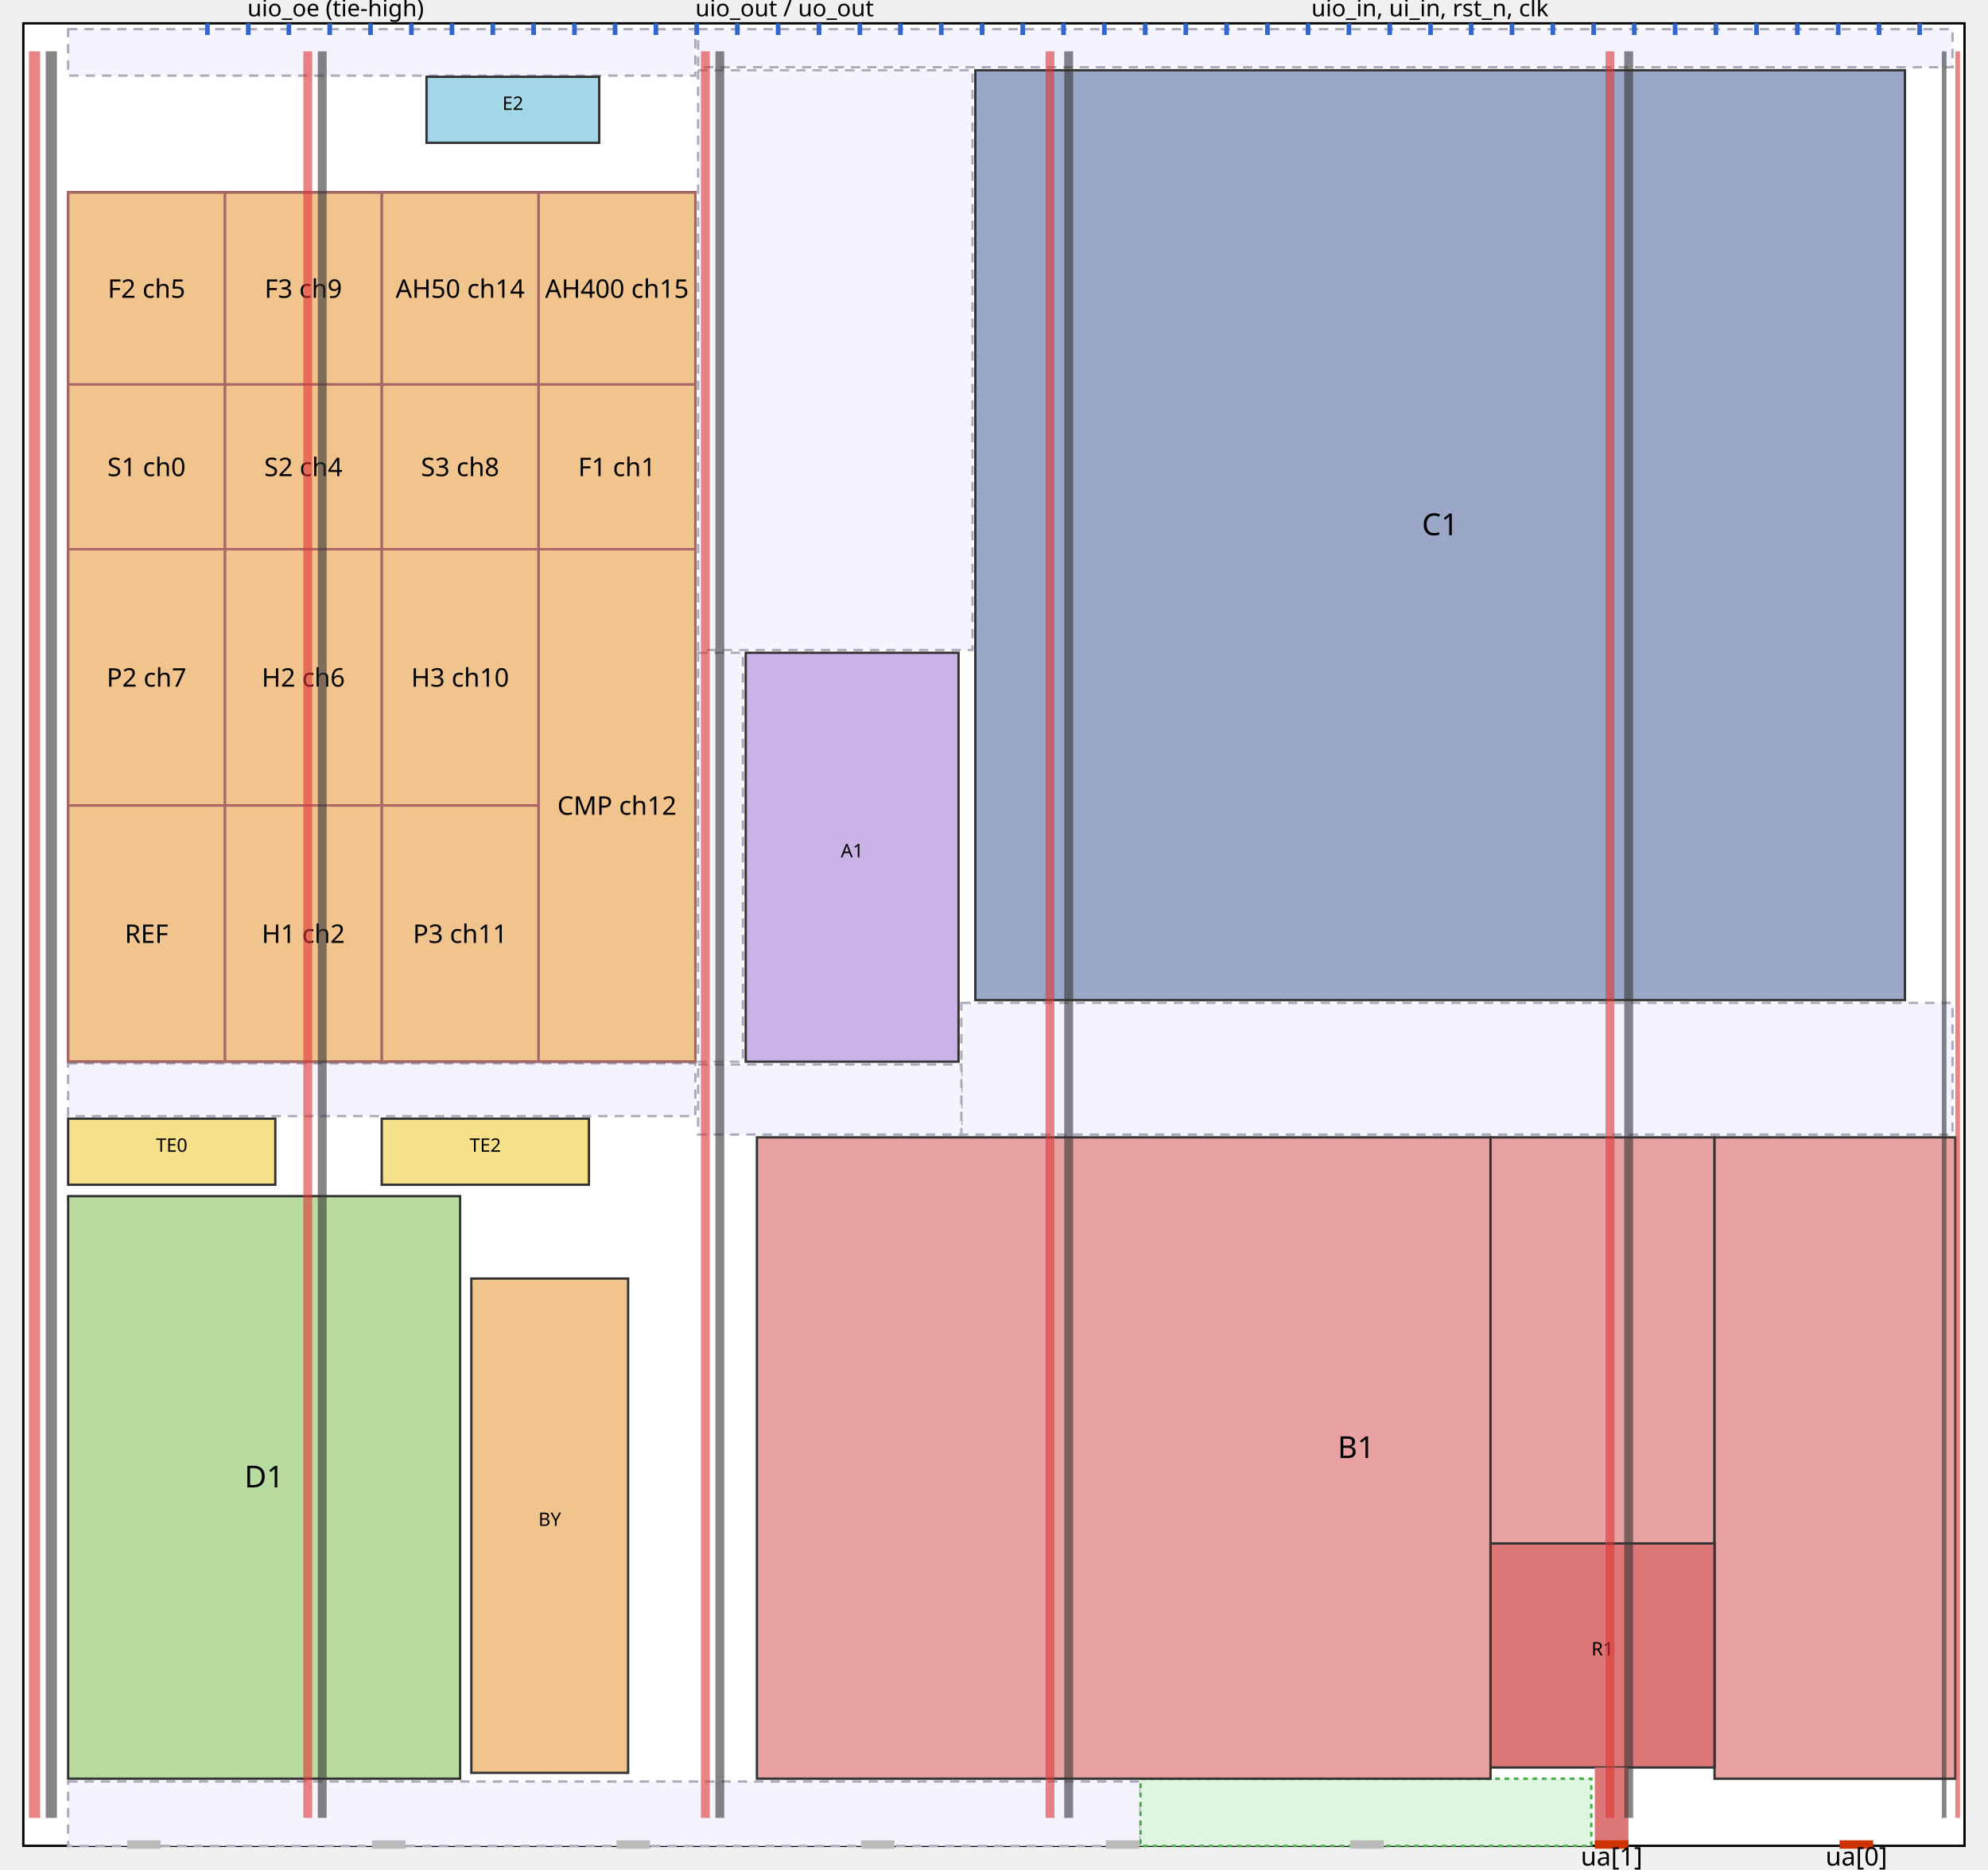
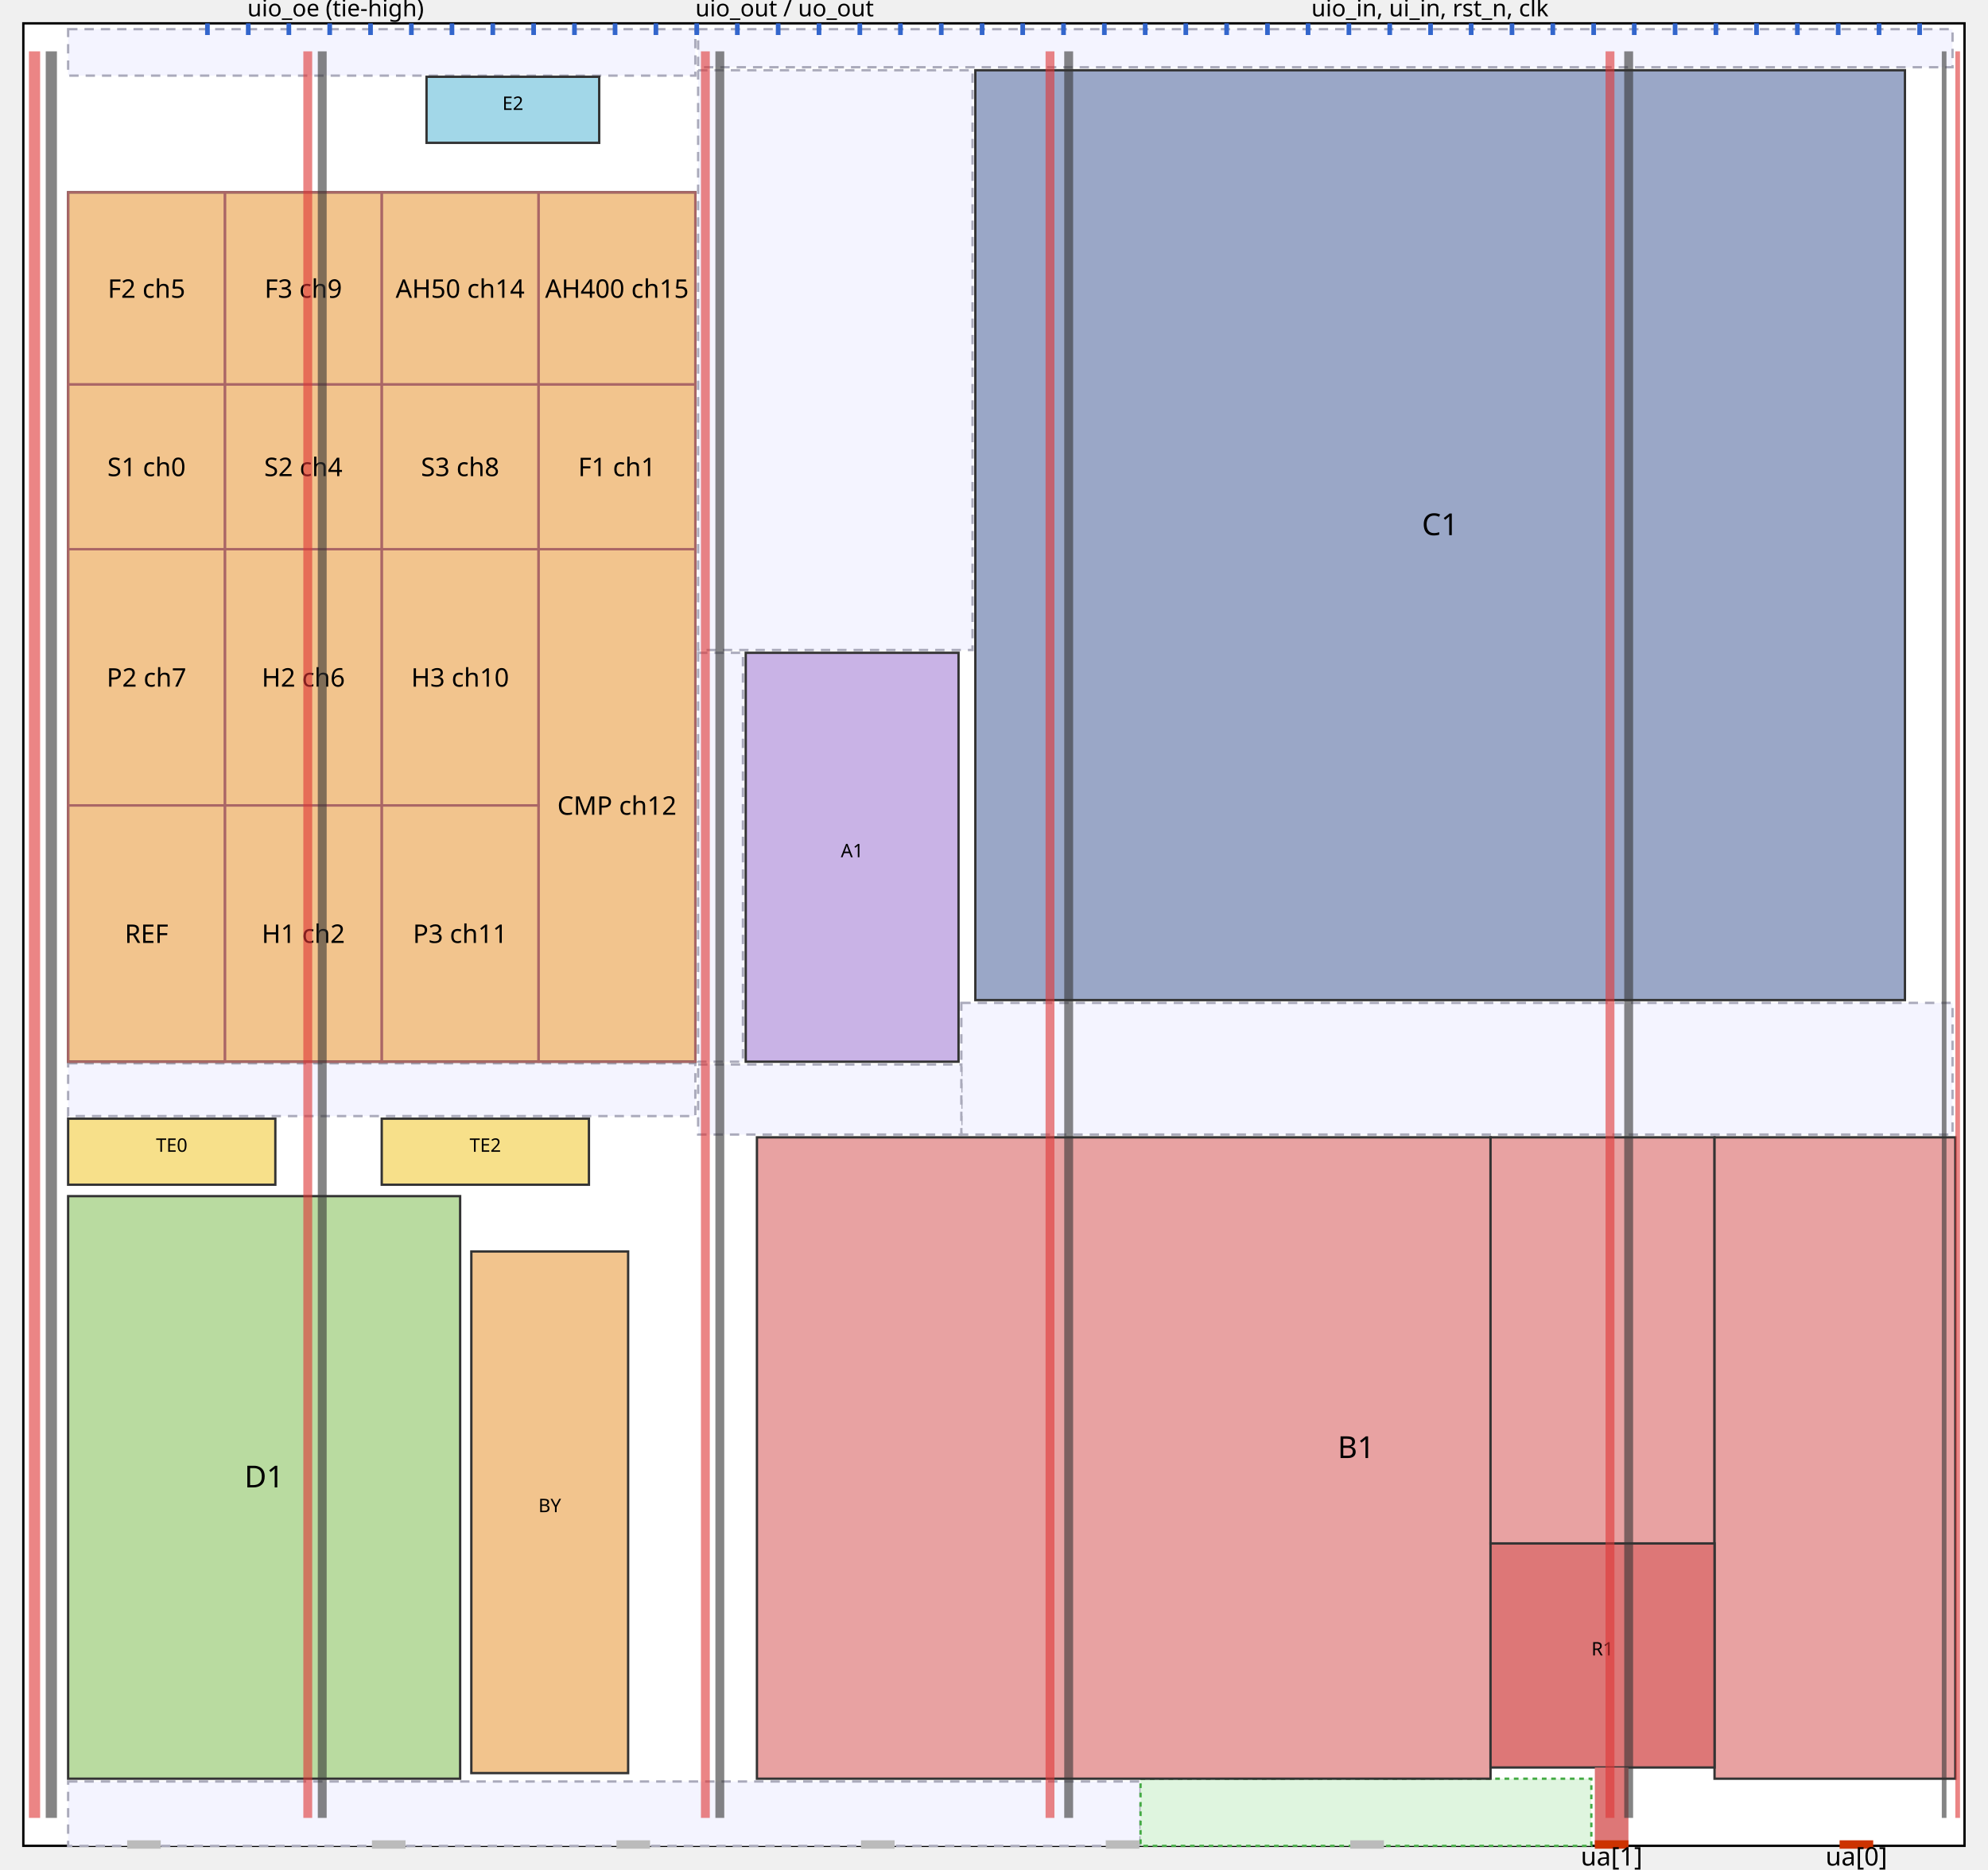
<svg xmlns="http://www.w3.org/2000/svg" width="852" height="801" viewBox="-10 -10 852 801" font-family="sans-serif">
  <rect x="0" y="0" width="831.936" height="780.864" fill="white" stroke="black" />
  <rect x="19.2" y="753.3" width="459.6" height="27.6" fill="#f4f4ff" stroke="#aab" stroke-dasharray="4 3" />
  <rect x="19.2" y="445.6" width="268.8" height="22.6" fill="#f4f4ff" stroke="#aab" stroke-dasharray="4 3" />
  <rect x="402.0" y="419.7" width="424.8" height="56.4" fill="#f4f4ff" stroke="#aab" stroke-dasharray="4 3" />
  <rect x="289.2" y="446.1" width="112.8" height="30.0" fill="#f4f4ff" stroke="#aab" stroke-dasharray="4 3" />
  <rect x="289.2" y="269.7" width="19.2" height="175.2" fill="#f4f4ff" stroke="#aab" stroke-dasharray="4 3" />
  <rect x="289.2" y="20.1" width="117.6" height="248.4" fill="#f4f4ff" stroke="#aab" stroke-dasharray="4 3" />
  <rect x="19.2" y="2.5" width="268.8" height="19.9" fill="#f4f4ff" stroke="#aab" stroke-dasharray="4 3" />
  <rect x="289.2" y="2.5" width="537.6" height="16.3" fill="#f4f4ff" stroke="#aab" stroke-dasharray="4 3" />
  <rect x="478.8" y="752.1" width="193.2" height="28.8" fill="#dff5df" stroke="#4a4" stroke-dasharray="2 2" />
  <rect x="408.0" y="20.1" width="398.4" height="398.4" fill="#9aa7c7" stroke="#333" />
  <text x="607.2" y="219.3" font-size="13" text-anchor="middle">C1</text>
  <rect x="19.2" y="72.4" width="268.8" height="372.5" fill="#f2c48d" stroke="#333" />
  <rect x="19.2" y="502.5" width="168.0" height="249.6" fill="#b9dba0" stroke="#333" />
  <text x="103.2" y="627.3" font-size="13" text-anchor="middle">D1</text>
  <rect x="314.4" y="477.3" width="314.4" height="274.8" fill="#e8a2a2" stroke="#333" />
  <rect x="628.8" y="477.3" width="96.0" height="174.0" fill="#e8a2a2" stroke="#333" />
  <rect x="724.8" y="477.3" width="103.2" height="274.8" fill="#e8a2a2" stroke="#333" />
  <text x="571.2" y="614.7" font-size="13" text-anchor="middle">B1</text>
  <rect x="628.8" y="651.3" width="96.0" height="96.0" fill="#d77" stroke="#333" />
  <text x="676.8" y="699.3" font-size="8" text-anchor="middle">R1</text>
  <rect x="309.6" y="269.7" width="91.2" height="175.2" fill="#c9b3e6" stroke="#333" />
  <text x="355.2" y="357.3" font-size="8" text-anchor="middle">A1</text>
  <rect x="19.2" y="469.3" width="88.8" height="28.3" fill="#f7e08a" stroke="#333" />
  <text x="63.6" y="483.5" font-size="8" text-anchor="middle">TE0</text>
  <rect x="153.6" y="469.3" width="88.8" height="28.3" fill="#f7e08a" stroke="#333" />
  <text x="198.0" y="483.5" font-size="8" text-anchor="middle">TE2</text>
-   <rect x="192.0" y="537.8" width="67.2" height="211.8" fill="#f2c48d" stroke="#333" />
-   <text x="225.6" y="643.8" font-size="8" text-anchor="middle">BY</text>
+   <rect x="192.0" y="526.2" width="67.2" height="223.5" fill="#f2c48d" stroke="#333" />
+   <text x="225.6" y="637.9" font-size="8" text-anchor="middle">BY</text>
  <rect x="172.8" y="22.9" width="74.0" height="28.3" fill="#a2d7e8" stroke="#333" />
  <text x="209.8" y="37.1" font-size="8" text-anchor="middle">E2</text>
  <rect x="673.5" y="747.3" width="14.4" height="33.6" fill="#d77" />
  <rect x="19.2" y="72.4" width="67.2" height="82.3" fill="none" stroke="#a66" />
  <text x="52.8" y="117.6" font-size="11" text-anchor="middle">F2 ch5</text>
  <rect x="86.4" y="72.4" width="67.2" height="82.3" fill="none" stroke="#a66" />
  <text x="120.0" y="117.6" font-size="11" text-anchor="middle">F3 ch9</text>
  <rect x="153.6" y="72.4" width="67.2" height="82.3" fill="none" stroke="#a66" />
  <text x="187.2" y="117.6" font-size="11" text-anchor="middle">AH50 ch14</text>
  <rect x="220.8" y="72.4" width="67.2" height="82.3" fill="none" stroke="#a66" />
  <text x="254.4" y="117.6" font-size="11" text-anchor="middle">AH400 ch15</text>
  <rect x="19.2" y="154.7" width="67.2" height="70.6" fill="none" stroke="#a66" />
  <text x="52.8" y="194.0" font-size="11" text-anchor="middle">S1 ch0</text>
  <rect x="86.4" y="154.7" width="67.2" height="70.6" fill="none" stroke="#a66" />
  <text x="120.0" y="194.0" font-size="11" text-anchor="middle">S2 ch4</text>
  <rect x="153.6" y="154.7" width="67.2" height="70.6" fill="none" stroke="#a66" />
  <text x="187.2" y="194.0" font-size="11" text-anchor="middle">S3 ch8</text>
  <rect x="220.8" y="154.7" width="67.2" height="70.6" fill="none" stroke="#a66" />
  <text x="254.4" y="194.0" font-size="11" text-anchor="middle">F1 ch1</text>
  <rect x="19.2" y="225.3" width="67.2" height="109.8" fill="none" stroke="#a66" />
  <text x="52.8" y="284.2" font-size="11" text-anchor="middle">P2 ch7</text>
  <rect x="86.4" y="225.3" width="67.2" height="109.8" fill="none" stroke="#a66" />
  <text x="120.0" y="284.2" font-size="11" text-anchor="middle">H2 ch6</text>
  <rect x="153.6" y="225.3" width="67.2" height="109.8" fill="none" stroke="#a66" />
  <text x="187.2" y="284.2" font-size="11" text-anchor="middle">H3 ch10</text>
  <rect x="220.8" y="225.3" width="67.2" height="219.6" fill="none" stroke="#a66" />
  <text x="254.4" y="339.1" font-size="11" text-anchor="middle">CMP ch12</text>
  <rect x="19.2" y="335.1" width="67.2" height="109.8" fill="none" stroke="#a66" />
  <text x="52.8" y="394.0" font-size="11" text-anchor="middle">REF</text>
  <rect x="86.4" y="335.1" width="67.2" height="109.8" fill="none" stroke="#a66" />
  <text x="120.0" y="394.0" font-size="11" text-anchor="middle">H1 ch2</text>
  <rect x="153.6" y="335.1" width="67.2" height="109.8" fill="none" stroke="#a66" />
  <text x="187.2" y="394.0" font-size="11" text-anchor="middle">P3 ch11</text>
  <rect x="2.4" y="12.0" width="4.8" height="756.9" fill="#d33" opacity="0.6" />
  <rect x="9.6" y="12.0" width="4.8" height="756.9" fill="#333" opacity="0.6" />
  <rect x="120.0" y="12.0" width="3.8" height="756.9" fill="#d33" opacity="0.6" />
  <rect x="126.2" y="12.0" width="3.8" height="756.9" fill="#333" opacity="0.6" />
  <rect x="290.4" y="12.0" width="3.8" height="756.9" fill="#d33" opacity="0.6" />
  <rect x="296.6" y="12.0" width="3.8" height="756.9" fill="#333" opacity="0.6" />
  <rect x="822.2" y="12.0" width="2.0" height="756.9" fill="#333" opacity="0.6" />
  <rect x="828.0" y="12.0" width="2.0" height="756.9" fill="#d33" opacity="0.6" />
  <rect x="438.1" y="12.0" width="3.8" height="756.9" fill="#d33" opacity="0.6" />
  <rect x="446.1" y="12.0" width="3.8" height="756.9" fill="#333" opacity="0.6" />
  <rect x="678.1" y="12.0" width="3.8" height="756.9" fill="#d33" opacity="0.6" />
  <rect x="686.1" y="12.0" width="3.8" height="756.9" fill="#333" opacity="0.6" />
  <rect x="200.2" y="0.0" width="2" height="5" fill="#36c" />
  <rect x="182.7" y="0.0" width="2" height="5" fill="#36c" />
  <rect x="165.3" y="0.0" width="2" height="5" fill="#36c" />
  <rect x="147.8" y="0.0" width="2" height="5" fill="#36c" />
  <rect x="130.3" y="0.0" width="2" height="5" fill="#36c" />
  <rect x="112.8" y="0.0" width="2" height="5" fill="#36c" />
  <rect x="95.4" y="0.0" width="2" height="5" fill="#36c" />
  <rect x="77.9" y="0.0" width="2" height="5" fill="#36c" />
  <rect x="340.0" y="0.0" width="2" height="5" fill="#36c" />
  <rect x="322.5" y="0.0" width="2" height="5" fill="#36c" />
  <rect x="305.0" y="0.0" width="2" height="5" fill="#36c" />
  <rect x="287.6" y="0.0" width="2" height="5" fill="#36c" />
  <rect x="270.1" y="0.0" width="2" height="5" fill="#36c" />
  <rect x="252.6" y="0.0" width="2" height="5" fill="#36c" />
  <rect x="235.2" y="0.0" width="2" height="5" fill="#36c" />
  <rect x="217.7" y="0.0" width="2" height="5" fill="#36c" />
  <rect x="479.8" y="0.0" width="2" height="5" fill="#36c" />
  <rect x="462.3" y="0.0" width="2" height="5" fill="#36c" />
  <rect x="444.8" y="0.0" width="2" height="5" fill="#36c" />
  <rect x="427.3" y="0.0" width="2" height="5" fill="#36c" />
  <rect x="409.9" y="0.0" width="2" height="5" fill="#36c" />
  <rect x="392.4" y="0.0" width="2" height="5" fill="#36c" />
  <rect x="374.9" y="0.0" width="2" height="5" fill="#36c" />
  <rect x="357.5" y="0.0" width="2" height="5" fill="#36c" />
  <rect x="619.5" y="0.0" width="2" height="5" fill="#36c" />
  <rect x="602.1" y="0.0" width="2" height="5" fill="#36c" />
  <rect x="584.6" y="0.0" width="2" height="5" fill="#36c" />
  <rect x="567.1" y="0.0" width="2" height="5" fill="#36c" />
  <rect x="549.6" y="0.0" width="2" height="5" fill="#36c" />
  <rect x="532.2" y="0.0" width="2" height="5" fill="#36c" />
  <rect x="514.7" y="0.0" width="2" height="5" fill="#36c" />
  <rect x="497.2" y="0.0" width="2" height="5" fill="#36c" />
  <rect x="759.3" y="0.0" width="2" height="5" fill="#36c" />
  <rect x="741.8" y="0.0" width="2" height="5" fill="#36c" />
  <rect x="724.4" y="0.0" width="2" height="5" fill="#36c" />
  <rect x="706.9" y="0.0" width="2" height="5" fill="#36c" />
  <rect x="689.4" y="0.0" width="2" height="5" fill="#36c" />
  <rect x="672.0" y="0.0" width="2" height="5" fill="#36c" />
  <rect x="654.5" y="0.0" width="2" height="5" fill="#36c" />
  <rect x="637.0" y="0.0" width="2" height="5" fill="#36c" />
  <rect x="776.8" y="0.0" width="2" height="5" fill="#36c" />
  <rect x="794.3" y="0.0" width="2" height="5" fill="#36c" />
  <rect x="811.7" y="0.0" width="2" height="5" fill="#36c" />
  <rect x="778.4" y="778.5" width="14.4" height="3.6" fill="#c30" />
  <text x="785.6" y="789.3" font-size="11" text-anchor="middle">ua[0]</text>
  <rect x="673.5" y="778.5" width="14.4" height="3.6" fill="#c30" />
  <text x="680.7" y="789.3" font-size="11" text-anchor="middle">ua[1]</text>
  <rect x="568.7" y="778.5" width="14.4" height="3.6" fill="#bbb" />
  <rect x="463.9" y="778.5" width="14.4" height="3.6" fill="#bbb" />
  <rect x="359.0" y="778.5" width="14.4" height="3.6" fill="#bbb" />
  <rect x="254.2" y="778.5" width="14.4" height="3.6" fill="#bbb" />
  <rect x="149.4" y="778.5" width="14.4" height="3.6" fill="#bbb" />
  <rect x="44.5" y="778.5" width="14.4" height="3.6" fill="#bbb" />
  <text x="96.0" y="-3.0" font-size="10">uio_oe (tie-high)</text>
  <text x="288.0" y="-3.0" font-size="10">uio_out / uo_out</text>
  <text x="552.0" y="-3.0" font-size="10">uio_in, ui_in, rst_n, clk</text>
</svg>
